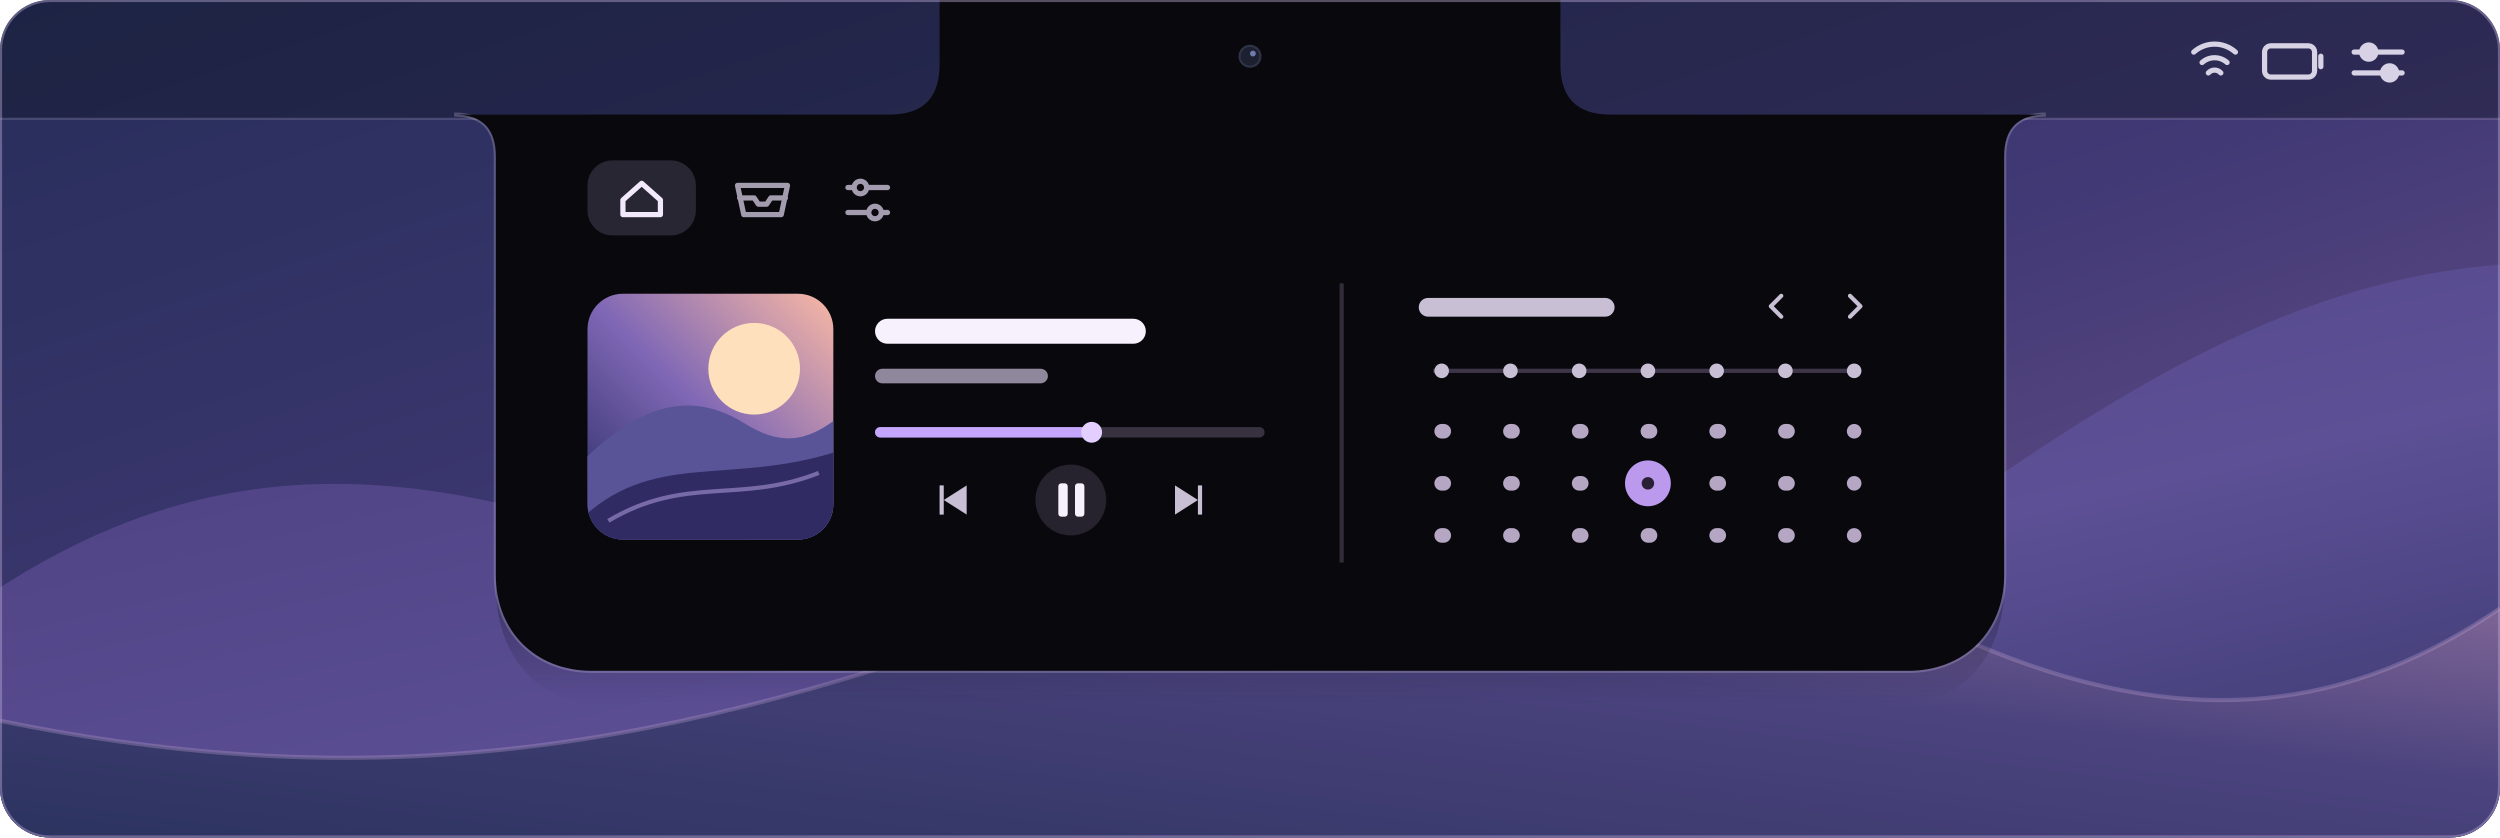
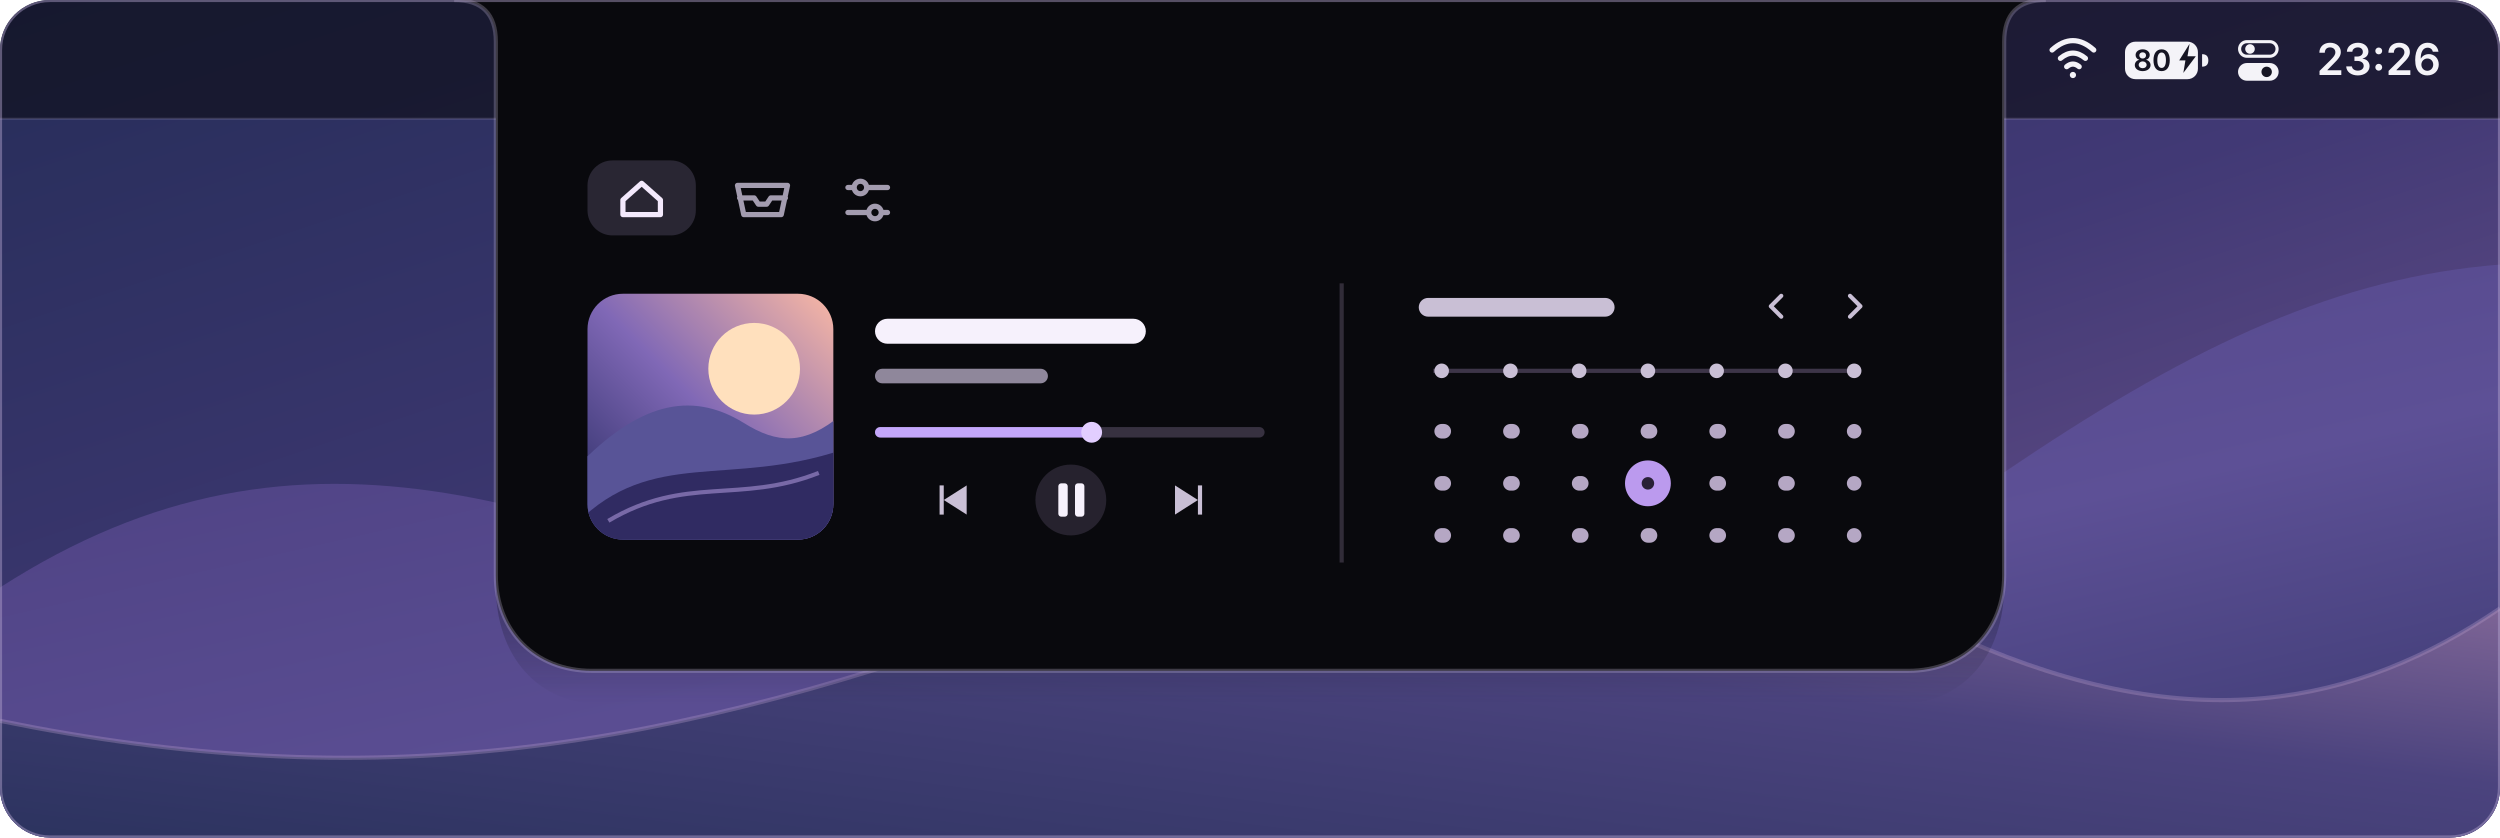
<svg xmlns="http://www.w3.org/2000/svg" width="1200" height="402" viewBox="0 0 1200 402" role="img" aria-labelledby="title description">
  <defs>
    <clipPath id="frame">
      <rect width="1200" height="402" rx="24" />
    </clipPath>
    <clipPath id="cover">
      <rect x="282" y="141" width="118" height="118" rx="17" />
    </clipPath>
    <linearGradient id="desktop" x1="0" y1="0" x2="1" y2="1" gradientUnits="objectBoundingBox">
      <stop stop-color="#262d59" />
      <stop offset=".53" stop-color="#413975" />
      <stop offset="1" stop-color="#785a91" />
    </linearGradient>
    <linearGradient id="fold" x1="0" y1="0" x2="1" y2="1" gradientUnits="objectBoundingBox">
      <stop stop-color="#493d7d" />
      <stop offset=".62" stop-color="#5d5096" />
      <stop offset="1" stop-color="#37376c" />
    </linearGradient>
    <linearGradient id="ridge" x1="0" y1="1" x2="1" y2="0" gradientUnits="objectBoundingBox">
      <stop stop-color="#2c335f" />
      <stop offset=".58" stop-color="#4b437e" />
      <stop offset="1" stop-color="#9876a2" />
    </linearGradient>
    <linearGradient id="art" x1="0" y1="1" x2="1" y2="0" gradientUnits="objectBoundingBox">
      <stop stop-color="#282b63" />
      <stop offset=".5" stop-color="#8068b6" />
      <stop offset="1" stop-color="#f9b8a4" />
    </linearGradient>
    <linearGradient id="shadow" x2="0" y2="1" gradientUnits="objectBoundingBox">
      <stop stop-color="#121222" stop-opacity=".5" />
      <stop offset="1" stop-color="#121222" stop-opacity="0" />
    </linearGradient>
  </defs>
  <g clip-path="url(#frame)">
    <rect width="1200" height="402" fill="url(#desktop)" />
    <path d="M0 282C146 188 273 242 458 322C652 405 799 337 969 222C1054 165 1123 133 1200 127V402H0Z" fill="url(#fold)" />
    <path d="M0 346C177 382 317 363 508 291C681 226 792 240 943 307C1052 355 1131 339 1200 292V402H0Z" fill="url(#ridge)" />
    <path d="M0 346C177 382 317 363 508 291C681 226 792 240 943 307C1052 355 1131 339 1200 292" fill="none" stroke="#b49bc9" stroke-opacity=".34" stroke-width="2" />
-     <rect width="1200" height="57" fill="#111425" fill-opacity=".4" />
-     <path d="M0 57h1200" stroke="#d6c9ef" stroke-opacity=".21" />
-     <g fill="none" stroke="#f2ecfb" stroke-linecap="round" stroke-linejoin="round" stroke-width="2.5" opacity=".86">
-       <path d="M1053 25a15 15 0 0 1 20 0m-16 5a9 9 0 0 1 12 0m-9 5a4 4 0 0 1 6 0" />
-       <rect x="1087" y="22" width="24" height="15" rx="3" />
-       <path d="M1114 27v5M1130 25h23m-23 10h23" />
-       <circle cx="1137" cy="25" r="3.4" fill="#f2ecfb" />
-       <circle cx="1147" cy="35" r="3.4" fill="#f2ecfb" />
+     <rect width="1200" height="57" fill="#10101b" fill-opacity=".68" />
+     <path d="M0 57h1200" stroke="#d6c9ef" stroke-opacity=".17" />
+     <path d="M238 259h724v22c0 34-20 57-51 57H289c-31 0-51-23-51-57Z" fill="url(#shadow)" />
+     <path d="M218 0q20 0 20 20v256c0 27 19 46 46 46h632c27 0 46-19 46-46V20q0-20 20-20" fill="#09090d" stroke="#cbc1e0" stroke-opacity=".27" stroke-width="2" />
+     <g fill="#f4f3f8" font-family="-apple-system, BlinkMacSystemFont, 'Segoe UI', sans-serif" font-weight="600">
+       <path d="M985 24q10-9 20 0m-16 4q6-5 12 0m-9 4q3-2.5 6 0" fill="none" stroke="#f4f3f8" stroke-width="2.5" stroke-linecap="round" />
+       <circle cx="995" cy="36" r="1.5" />
+       <rect x="1020" y="20" width="35" height="18" rx="5" />
+       <path d="M1057 26q3 0 3 3t-3 3Z" />
+       <text x="1024" y="34" fill="#161523" font-size="14">80</text>
+       <path d="m1051 21-5 8h3l-1 6 6-8h-4Z" fill="#161523" />
+       <rect x="1075" y="20" width="18" height="7" rx="3.5" fill="none" stroke="#f4f3f8" stroke-width="1.5" />
+       <circle cx="1080" cy="23.5" r="2.3" />
+       <rect x="1074.25" y="30.25" width="19.5" height="8.5" rx="4.25" />
+       <circle cx="1088" cy="34.5" r="2.5" fill="#161523" />
+       <text x="1112" y="36" font-size="21">23:26</text>
    </g>
-     <path d="M238 259h724v22c0 34-20 57-51 57H289c-31 0-51-23-51-57Z" fill="url(#shadow)" />
-     <path d="M218 55q20 0 20 20v201c0 27 19 46 46 46h632c27 0 46-19 46-46V75q0-20 20-20" fill="none" stroke="#cbc1e0" stroke-opacity=".27" stroke-width="2" />
-     <path d="M451 0h298v31q0 24 24 24h209q-20 0-20 20v201c0 27-19 46-46 46H284c-27 0-46-19-46-46V75q0-20-20-20h209q24 0 24-24Z" fill="#09090d" />
-     <circle cx="600" cy="27" r="5" fill="#1d2030" stroke="#303449" />
-     <circle cx="601.4" cy="25.7" r="1.4" fill="#6e7ca9" />
    <g fill="none" stroke-linecap="round" stroke-linejoin="round" stroke-width="2.5">
      <rect x="282" y="77" width="52" height="36" rx="12" fill="#292633" />
      <path d="m299 96 9-8 9 8v7h-18Z" stroke="#f3e9fc" />
      <path d="M354 89h24l-3 14h-18Zm1 6h7l2 3h4l2-3h7" stroke="#a39caf" />
      <path d="M407 90h19m-19 12h19" stroke="#a39caf" />
      <circle cx="413" cy="90" r="3" fill="#09090d" stroke="#a39caf" />
      <circle cx="420" cy="102" r="3" fill="#09090d" stroke="#a39caf" />
    </g>
    <g clip-path="url(#cover)">
      <rect x="282" y="141" width="118" height="118" fill="url(#art)" />
      <circle cx="362" cy="177" r="22" fill="#ffe0bd" />
      <path d="M277 224c29-30 54-37 80-21 16 10 29 11 47-4v60H277Z" fill="#585497" />
      <path d="M277 251c36-36 73-17 127-35v43H277Z" fill="#302b62" />
      <path d="M292 250c37-22 63-8 101-23" fill="none" stroke="#c1a9ec" stroke-opacity=".5" stroke-width="2" />
    </g>
    <g fill="#f6f1fc">
      <rect x="420" y="153" width="130" height="12" rx="6" />
      <rect x="420" y="177" width="83" height="7" rx="3.5" fill="#8f879b" />
      <rect x="420" y="205" width="187" height="5" rx="2.5" fill="#373140" />
      <rect x="420" y="205" width="104" height="5" rx="2.5" fill="#c4a7fa" />
      <circle cx="524" cy="207.5" r="5" fill="#e2ceff" />
      <path d="M464 233l-11 7 11 7Zm-13 0h2v14h-2Zm113 0 11 7-11 7Zm11 0h2v14h-2Z" fill="#c9bfd5" />
      <circle cx="514" cy="240" r="17" fill="#26222e" />
      <rect x="508" y="232" width="4.5" height="16" rx="1.4" />
      <rect x="516" y="232" width="4.5" height="16" rx="1.4" />
    </g>
    <path d="M644 136v134" stroke="#312c38" stroke-width="2" />
    <g fill="#c9bfd5">
      <rect x="681" y="143" width="94" height="9" rx="4.5" />
      <path d="m855 142-5 5 5 5m33-10 5 5-5 5" fill="none" stroke="#c9bfd5" stroke-linecap="round" stroke-linejoin="round" stroke-width="2" />
      <path d="M688 178h202" stroke="#3d3548" stroke-width="2" />
      <circle cx="692" cy="178" r="3.5" />
      <circle cx="725" cy="178" r="3.5" />
      <circle cx="758" cy="178" r="3.5" />
      <circle cx="791" cy="178" r="3.5" />
      <circle cx="824" cy="178" r="3.5" />
      <circle cx="857" cy="178" r="3.5" />
      <circle cx="890" cy="178" r="3.5" />
      <path d="M692 207h198m-198 25h198m-198 25h198" fill="none" stroke="#b5a7c4" stroke-dasharray="1 32" stroke-linecap="round" stroke-width="7" />
      <circle cx="791" cy="232" r="11" fill="#bb9aee" />
      <circle cx="791" cy="232" r="3" fill="#292036" />
    </g>
  </g>
  <rect x=".5" y=".5" width="1199" height="401" rx="23.5" fill="none" stroke="#b4a4d0" stroke-opacity=".45" />
</svg>
